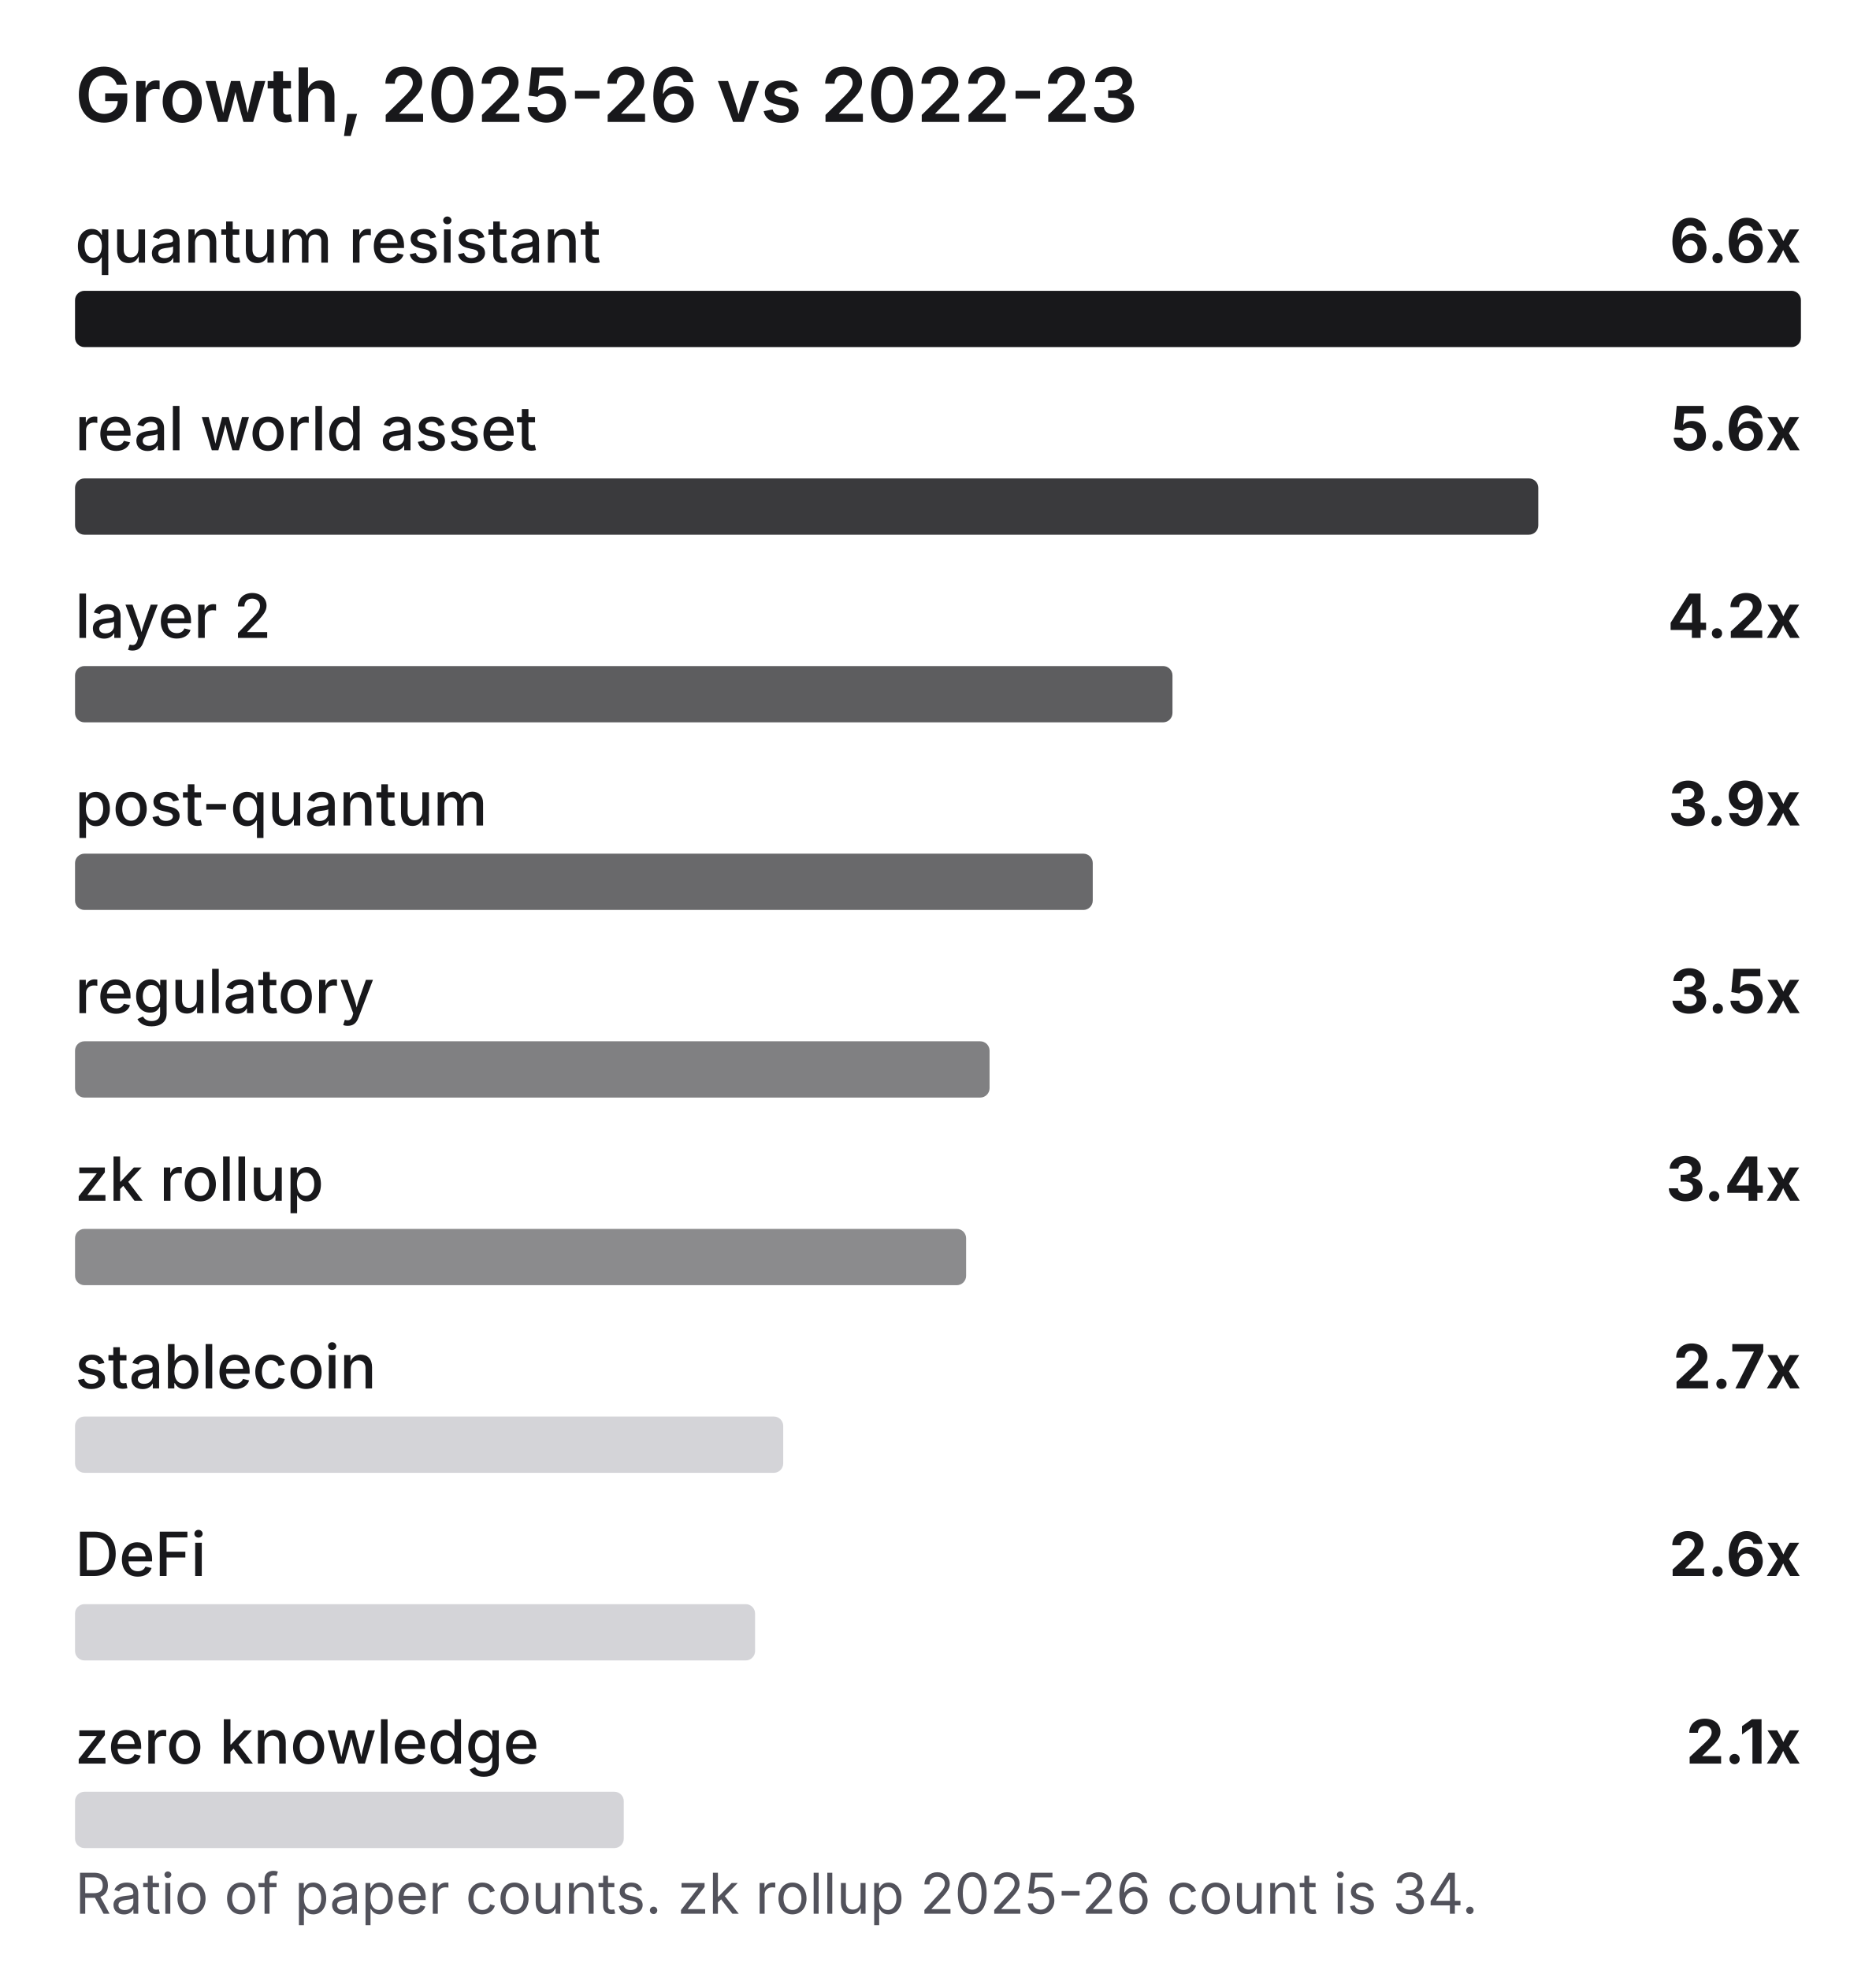
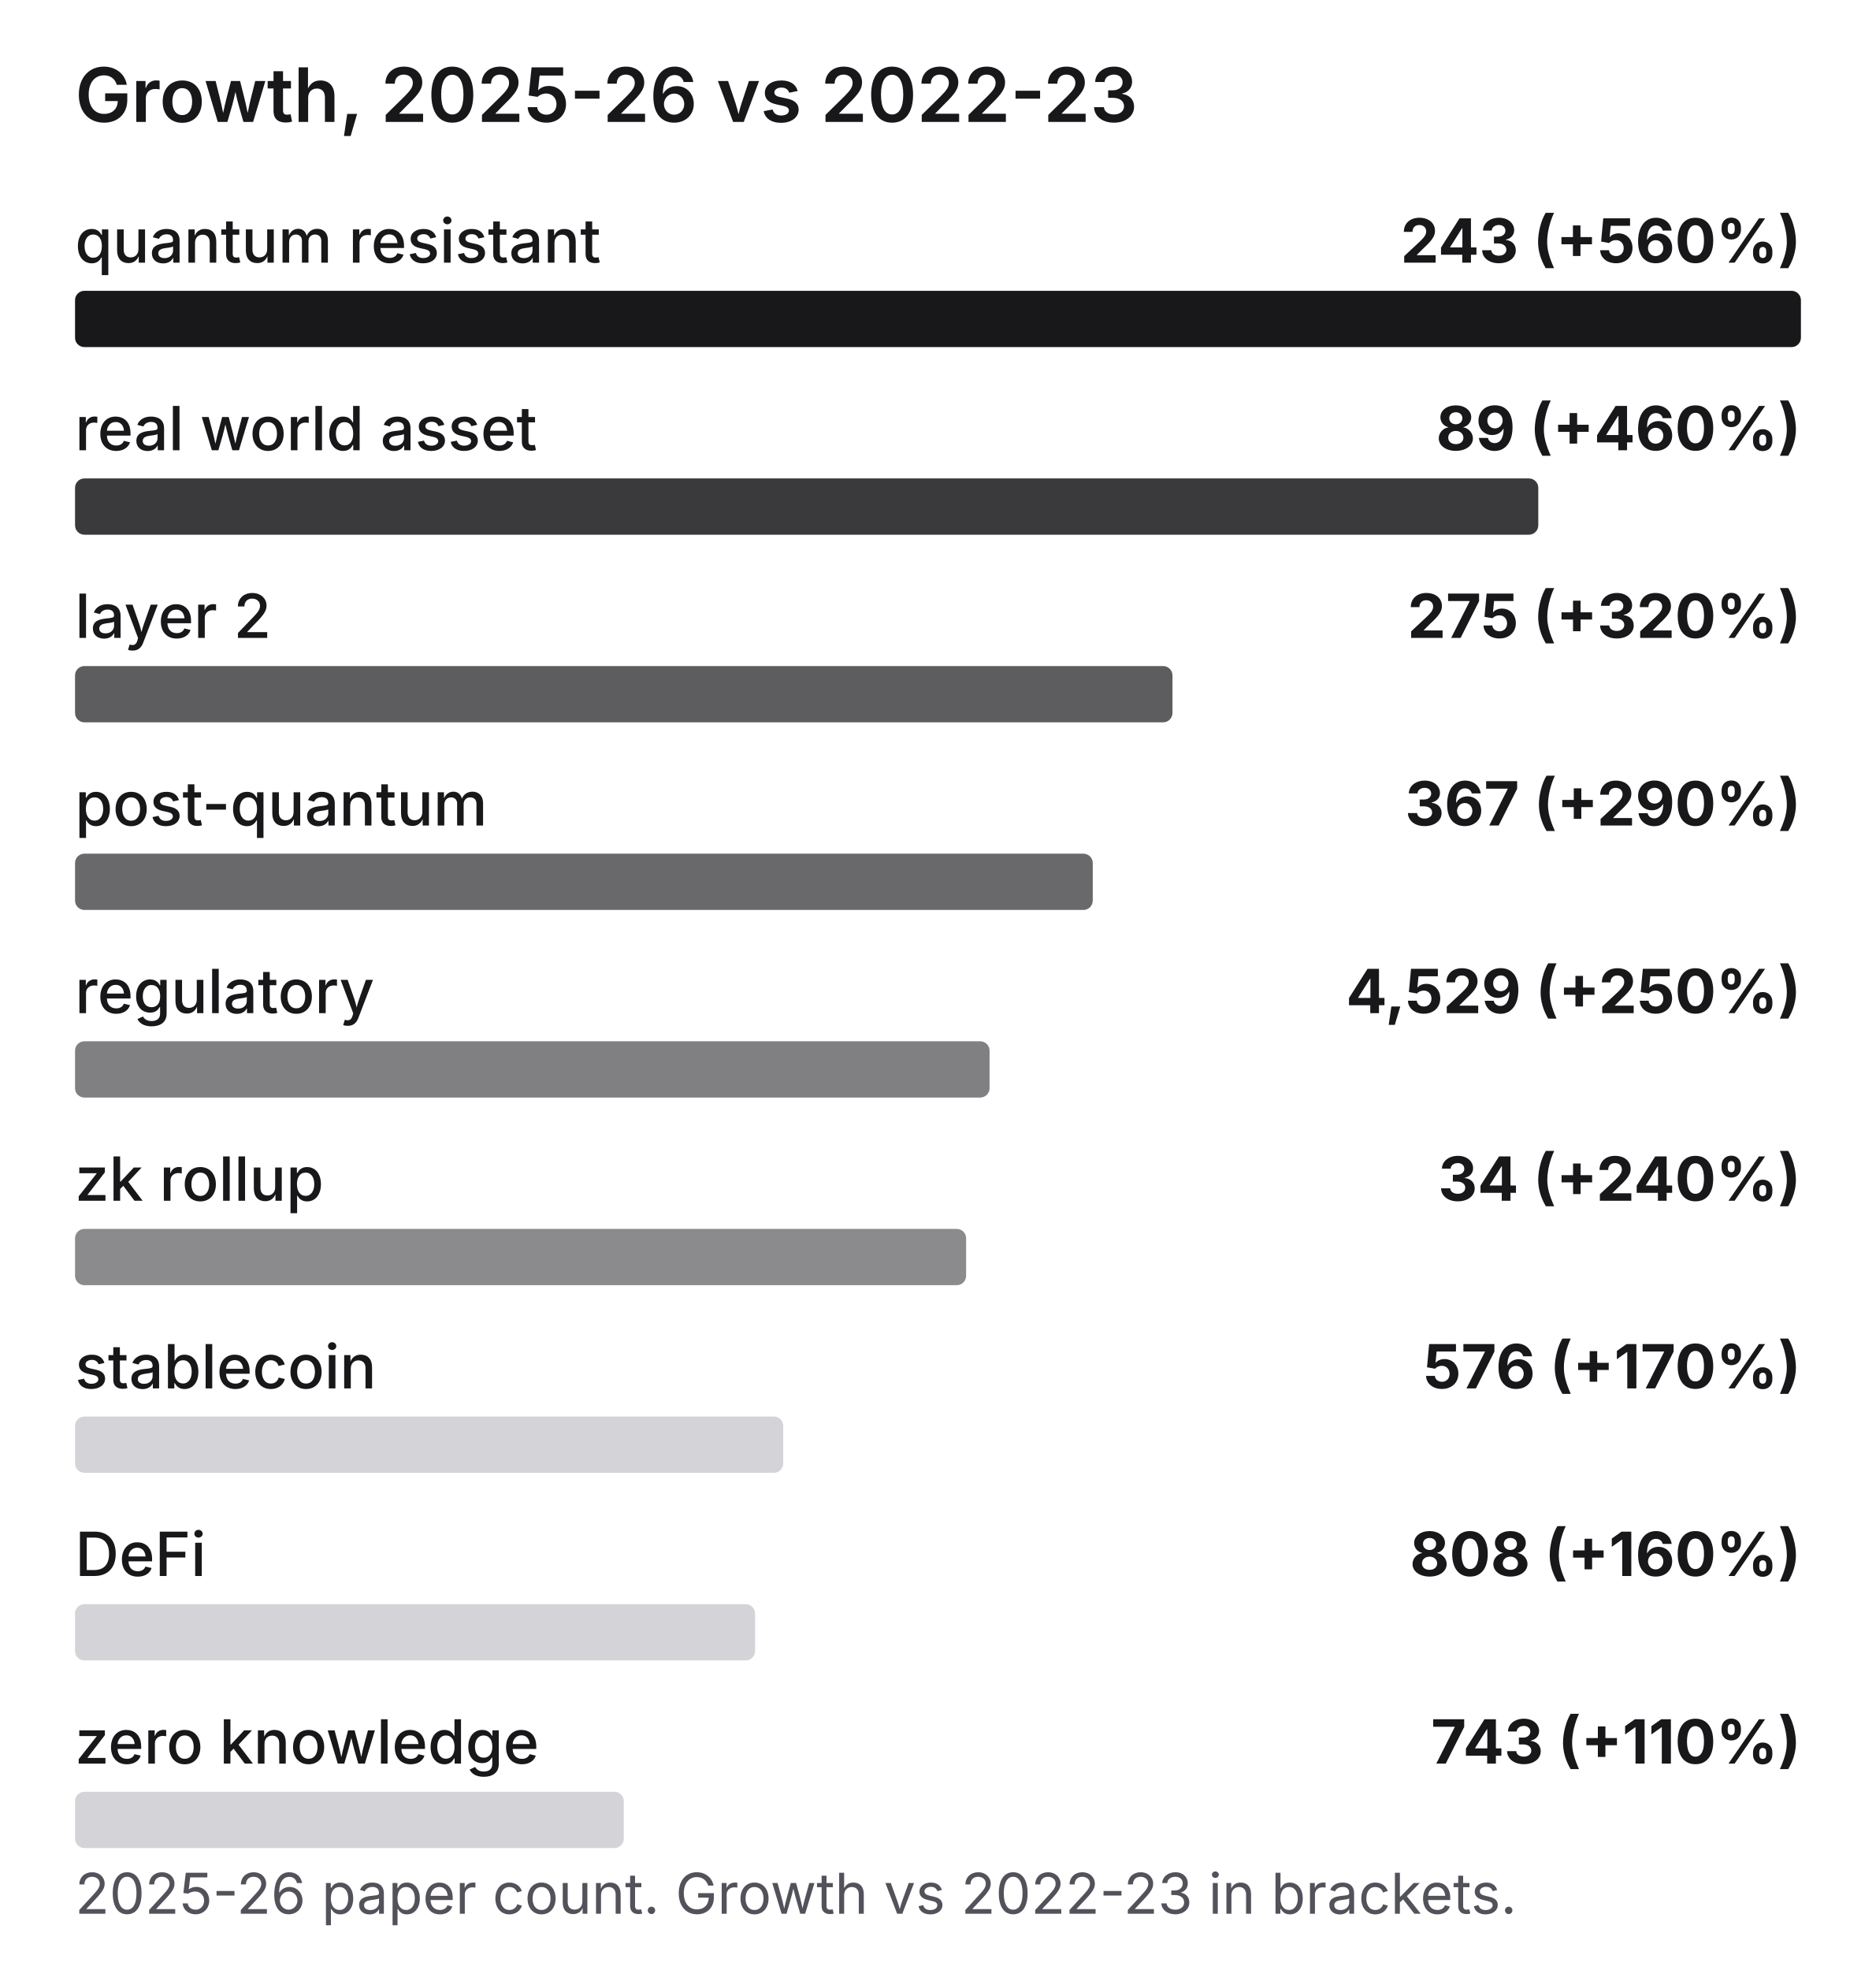
<svg xmlns="http://www.w3.org/2000/svg" viewBox="0 0 400 420" width="400" height="420" preserveAspectRatio="xMidYMid meet">
  <style>
    text { font-family: Inter, system-ui, sans-serif; }
    .title { font-size: 16px; font-weight: 600; fill: #18181b; }
    .label { font-size: 13px; fill: #18181b; font-weight: 500; }
    .pct { font-size: 13px; fill: #18181b; font-weight: 700; }
    .note { font-size: 12px; fill: #52525b; }
  </style>
  <text x="16" y="26" class="title">Growth, 2025-26 vs 2022-23</text>
  <text x="16" y="56" class="label">quantum resistant</text>
-   <text x="384" y="56" class="pct" text-anchor="end">6.6x</text>
+   <text x="384" y="56" class="pct" text-anchor="end">243 (+560%)</text>
  <rect x="16" y="62" width="368" height="12" rx="2" fill="#18181b" />
  <text x="16" y="96" class="label">real world asset</text>
-   <text x="384" y="96" class="pct" text-anchor="end">5.6x</text>
+   <text x="384" y="96" class="pct" text-anchor="end">89 (+460%)</text>
  <rect x="16" y="102" width="312" height="12" rx="2" fill="#18181b" opacity="0.85" />
  <text x="16" y="136" class="label">layer 2</text>
-   <text x="384" y="136" class="pct" text-anchor="end">4.2x</text>
+   <text x="384" y="136" class="pct" text-anchor="end">275 (+320%)</text>
  <rect x="16" y="142" width="234" height="12" rx="2" fill="#18181b" opacity="0.7" />
  <text x="16" y="176" class="label">post-quantum</text>
-   <text x="384" y="176" class="pct" text-anchor="end">3.9x</text>
+   <text x="384" y="176" class="pct" text-anchor="end">367 (+290%)</text>
  <rect x="16" y="182" width="217" height="12" rx="2" fill="#18181b" opacity="0.65" />
  <text x="16" y="216" class="label">regulatory</text>
-   <text x="384" y="216" class="pct" text-anchor="end">3.5x</text>
+   <text x="384" y="216" class="pct" text-anchor="end">4,529 (+250%)</text>
  <rect x="16" y="222" width="195" height="12" rx="2" fill="#18181b" opacity="0.55" />
  <text x="16" y="256" class="label">zk rollup</text>
-   <text x="384" y="256" class="pct" text-anchor="end">3.4x</text>
+   <text x="384" y="256" class="pct" text-anchor="end">34 (+240%)</text>
  <rect x="16" y="262" width="190" height="12" rx="2" fill="#18181b" opacity="0.5" />
  <text x="16" y="296" class="label">stablecoin</text>
-   <text x="384" y="296" class="pct" text-anchor="end">2.7x</text>
+   <text x="384" y="296" class="pct" text-anchor="end">576 (+170%)</text>
  <rect x="16" y="302" width="151" height="12" rx="2" fill="#d4d4d8" />
  <text x="16" y="336" class="label">DeFi</text>
-   <text x="384" y="336" class="pct" text-anchor="end">2.6x</text>
+   <text x="384" y="336" class="pct" text-anchor="end">808 (+160%)</text>
  <rect x="16" y="342" width="145" height="12" rx="2" fill="#d4d4d8" />
  <text x="16" y="376" class="label">zero knowledge</text>
-   <text x="384" y="376" class="pct" text-anchor="end">2.1x</text>
+   <text x="384" y="376" class="pct" text-anchor="end">743 (+110%)</text>
  <rect x="16" y="382" width="117" height="12" rx="2" fill="#d4d4d8" />
-   <text x="16" y="408" class="note">Ratio of paper counts. zk rollup 2025-26 count is 34.</text>
+   <text x="16" y="408" class="note">2025-26 paper count. Growth vs 2022-23 in brackets.</text>
</svg>
